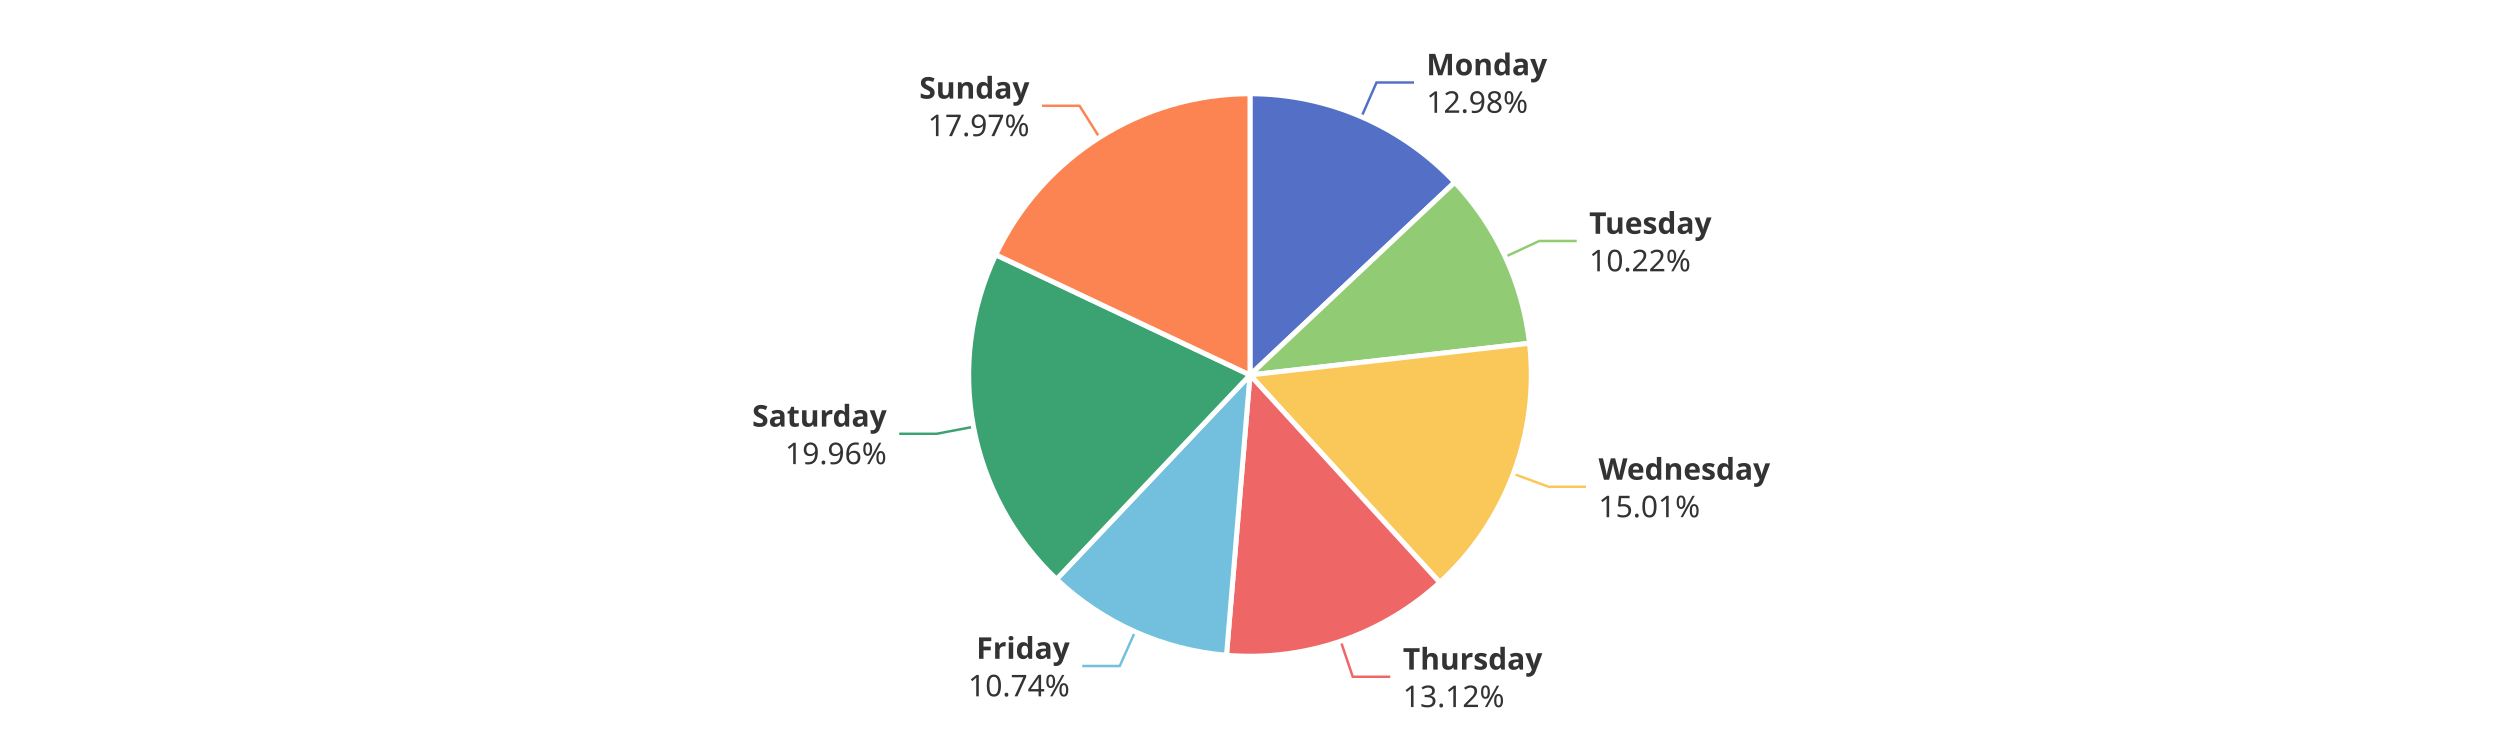
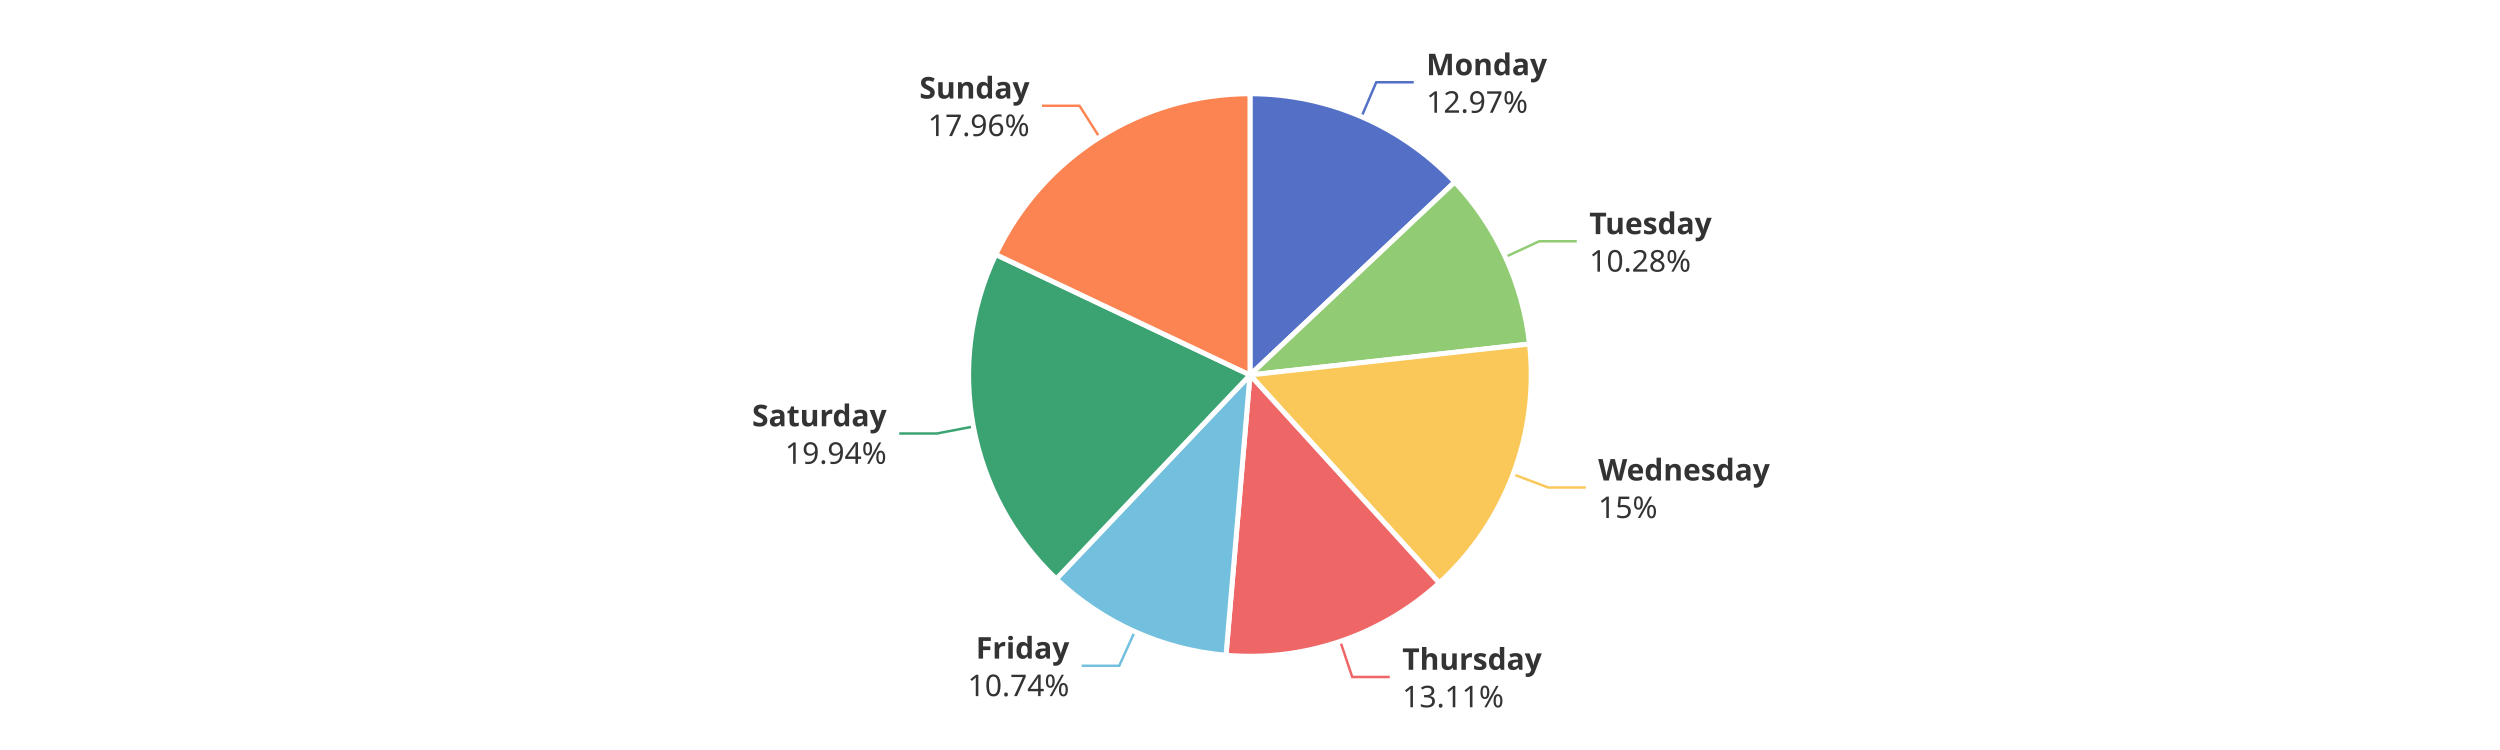
<svg xmlns="http://www.w3.org/2000/svg" width="1000" height="300" version="1.1" baseProfile="full" viewBox="0 0 1000 300">
  <rect width="1000" height="300" x="0" y="0" id="0" fill="#ffffff" />
-   <polyline points="544.6 46.7 550.6 33 565.6 33" fill="none" stroke="#5470c6" />
-   <polyline points="602.1 102.7 615.7 96.4 630.7 96.4" fill="none" stroke="#91cc75" />
-   <polyline points="605.3 189.5 619.4 194.7 634.4 194.7" fill="none" stroke="#fac858" />
-   <polyline points="536.3 256.5 541.1 270.7 556.1 270.7" fill="none" stroke="#ee6666" />
-   <polyline points="454 252.7 447.9 266.4 432.9 266.4" fill="none" stroke="#73c0de" />
-   <polyline points="389.4 170.7 374.7 173.5 359.7 173.5" fill="none" stroke="#3ba272" />
-   <polyline points="439.8 55 431.8 42.3 416.8 42.3" fill="none" stroke="#fc8452" />
-   <path d="M500 37.5A112.5 112.5 0 0 1 581.9 72.9L500 150Z" fill="#5470c6" stroke="#fff" stroke-width="2" stroke-linejoin="round" />
-   <path d="M581.9 72.9A112.5 112.5 0 0 1 611.8 137.3L500 150Z" fill="#91cc75" stroke="#fff" stroke-width="2" stroke-linejoin="round" />
-   <path d="M611.8 137.3A112.5 112.5 0 0 1 575.9 233L500 150Z" fill="#fac858" stroke="#fff" stroke-width="2" stroke-linejoin="round" />
-   <path d="M575.9 233A112.5 112.5 0 0 1 490.6 262.1L500 150Z" fill="#ee6666" stroke="#fff" stroke-width="2" stroke-linejoin="round" />
-   <path d="M490.6 262.1A112.5 112.5 0 0 1 422.6 231.7L500 150Z" fill="#73c0de" stroke="#fff" stroke-width="2" stroke-linejoin="round" />
-   <path d="M422.6 231.7A112.5 112.5 0 0 1 398.3 101.9L500 150Z" fill="#3ba272" stroke="#fff" stroke-width="2" stroke-linejoin="round" />
-   <path d="M398.3 101.9A112.5 112.5 0 0 1 500 37.5L500 150Z" fill="#fc8452" stroke="#fff" stroke-width="2" stroke-linejoin="round" />
-   <path d="M0 -15l42.8 0l0 30l-42.8 0Z" transform="translate(570.5628 32.9545)" fill="none" />
-   <text dominant-baseline="central" text-anchor="start" style="font-size:12px;font-family:sans-serif;font-weight:bold;" y="-7.5" transform="translate(570.5628 32.9545)" fill="#333" stroke="rgb(255,255,255)" stroke-width="2" paint-order="stroke" stroke-miterlimit="2">Monday</text>
-   <text dominant-baseline="central" text-anchor="start" style="font-size:12px;font-family:sans-serif;" y="7.5" transform="translate(570.5628 32.9545)" fill="#333" stroke="rgb(255,255,255)" stroke-width="2" paint-order="stroke" stroke-miterlimit="2">12.98%</text>
-   <path d="M0 -15l46.2 0l0 30l-46.2 0Z" transform="translate(635.6706 96.3664)" fill="none" />
-   <text dominant-baseline="central" text-anchor="start" style="font-size:12px;font-family:sans-serif;font-weight:bold;" y="-7.5" transform="translate(635.6706 96.3664)" fill="#333" stroke="rgb(255,255,255)" stroke-width="2" paint-order="stroke" stroke-miterlimit="2">Tuesday</text>
-   <text dominant-baseline="central" text-anchor="start" style="font-size:12px;font-family:sans-serif;" y="7.5" transform="translate(635.6706 96.3664)" fill="#333" stroke="rgb(255,255,255)" stroke-width="2" paint-order="stroke" stroke-miterlimit="2">10.22%</text>
-   <path d="M0 -15l63.6 0l0 30l-63.6 0Z" transform="translate(639.3961 194.7306)" fill="none" />
-   <text dominant-baseline="central" text-anchor="start" style="font-size:12px;font-family:sans-serif;font-weight:bold;" y="-7.5" transform="translate(639.3961 194.7306)" fill="#333" stroke="rgb(255,255,255)" stroke-width="2" paint-order="stroke" stroke-miterlimit="2">Wednesday</text>
-   <text dominant-baseline="central" text-anchor="start" style="font-size:12px;font-family:sans-serif;" y="7.5" transform="translate(639.3961 194.7306)" fill="#333" stroke="rgb(255,255,255)" stroke-width="2" paint-order="stroke" stroke-miterlimit="2">15.01%</text>
-   <path d="M0 -15l50.2 0l0 30l-50.2 0Z" transform="translate(561.1479 270.6777)" fill="none" />
-   <text dominant-baseline="central" text-anchor="start" style="font-size:12px;font-family:sans-serif;font-weight:bold;" y="-7.5" transform="translate(561.1479 270.6777)" fill="#333" stroke="rgb(255,255,255)" stroke-width="2" paint-order="stroke" stroke-miterlimit="2">Thursday</text>
-   <text dominant-baseline="central" text-anchor="start" style="font-size:12px;font-family:sans-serif;" y="7.5" transform="translate(561.1479 270.6777)" fill="#333" stroke="rgb(255,255,255)" stroke-width="2" paint-order="stroke" stroke-miterlimit="2">13.12%</text>
-   <path d="M-40.9 -15l40.9 0l0 30l-40.9 0Z" transform="translate(427.8972 266.3682)" fill="none" />
-   <text dominant-baseline="central" text-anchor="end" style="font-size:12px;font-family:sans-serif;font-weight:bold;" y="-7.5" transform="translate(427.8972 266.3682)" fill="#333" stroke="rgb(255,255,255)" stroke-width="2" paint-order="stroke" stroke-miterlimit="2">Friday</text>
-   <text dominant-baseline="central" text-anchor="end" style="font-size:12px;font-family:sans-serif;" y="7.5" transform="translate(427.8972 266.3682)" fill="#333" stroke="rgb(255,255,255)" stroke-width="2" paint-order="stroke" stroke-miterlimit="2">10.74%</text>
-   <path d="M-48.2 -15l48.2 0l0 30l-48.2 0Z" transform="translate(354.6839 173.4975)" fill="none" />
-   <text dominant-baseline="central" text-anchor="end" style="font-size:12px;font-family:sans-serif;font-weight:bold;" y="-7.5" transform="translate(354.6839 173.4975)" fill="#333" stroke="rgb(255,255,255)" stroke-width="2" paint-order="stroke" stroke-miterlimit="2">Saturday</text>
-   <text dominant-baseline="central" text-anchor="end" style="font-size:12px;font-family:sans-serif;" y="7.5" transform="translate(354.6839 173.4975)" fill="#333" stroke="rgb(255,255,255)" stroke-width="2" paint-order="stroke" stroke-miterlimit="2">19.96%</text>
-   <path d="M-40.9 -15l40.9 0l0 30l-40.9 0Z" transform="translate(411.7836 42.2838)" fill="none" />
-   <text dominant-baseline="central" text-anchor="end" style="font-size:12px;font-family:sans-serif;font-weight:bold;" y="-7.5" transform="translate(411.7836 42.2838)" fill="#333" stroke="rgb(255,255,255)" stroke-width="2" paint-order="stroke" stroke-miterlimit="2">Sunday</text>
-   <text dominant-baseline="central" text-anchor="end" style="font-size:12px;font-family:sans-serif;" y="7.5" transform="translate(411.7836 42.2838)" fill="#333" stroke="rgb(255,255,255)" stroke-width="2" paint-order="stroke" stroke-miterlimit="2">17.97%</text>
+   <polyline points="544.6 46.7 550.5 32.9 565.5 32.9" fill="none" stroke="#5470c6" />
+   <polyline points="602.1 102.8 615.7 96.5 630.7 96.5" fill="none" stroke="#91cc75" />
+   <polyline points="605.2 189.7 619.3 195 634.3 195" fill="none" stroke="#fac858" />
+   <polyline points="536.1 256.5 540.9 270.8 555.9 270.8" fill="none" stroke="#ee6666" />
+   <polyline points="453.9 252.6 447.7 266.3 432.7 266.3" fill="none" stroke="#73c0de" />
+   <polyline points="389.4 170.6 374.7 173.4 359.7 173.4" fill="none" stroke="#3ba272" />
+   <polyline points="439.8 54.9 431.8 42.3 416.8 42.3" fill="none" stroke="#fc8452" />
+   <path d="M500 37.5A112.5 112.5 0 0 1 581.9 72.8L500 150Z" fill="#5470c6" stroke="#fff" stroke-width="2" stroke-linejoin="round" />
+   <path d="M581.9 72.8A112.5 112.5 0 0 1 611.8 137.6L500 150Z" fill="#91cc75" stroke="#fff" stroke-width="2" stroke-linejoin="round" />
+   <path d="M611.8 137.6A112.5 112.5 0 0 1 575.7 233.2L500 150Z" fill="#fac858" stroke="#fff" stroke-width="2" stroke-linejoin="round" />
+   <path d="M575.7 233.2A112.5 112.5 0 0 1 490.4 262.1L500 150Z" fill="#ee6666" stroke="#fff" stroke-width="2" stroke-linejoin="round" />
+   <path d="M490.4 262.1A112.5 112.5 0 0 1 422.5 231.6L500 150Z" fill="#73c0de" stroke="#fff" stroke-width="2" stroke-linejoin="round" />
+   <path d="M422.5 231.6A112.5 112.5 0 0 1 398.3 101.8L500 150Z" fill="#3ba272" stroke="#fff" stroke-width="2" stroke-linejoin="round" />
+   <path d="M398.3 101.8A112.5 112.5 0 0 1 500 37.5L500 150Z" fill="#fc8452" stroke="#fff" stroke-width="2" stroke-linejoin="round" />
+   <path d="M0 -15l42.8 0l0 30l-42.8 0Z" transform="translate(570.5213 32.9366)" fill="none" />
+   <text dominant-baseline="central" text-anchor="start" style="font-size:12px;font-family:sans-serif;font-weight:bold;" y="-7.5" transform="translate(570.5213 32.9366)" fill="#333" stroke="rgb(255,255,255)" stroke-width="2" paint-order="stroke" stroke-miterlimit="2">Monday</text>
+   <text dominant-baseline="central" text-anchor="start" style="font-size:12px;font-family:sans-serif;" y="7.5" transform="translate(570.5213 32.9366)" fill="#333" stroke="rgb(255,255,255)" stroke-width="2" paint-order="stroke" stroke-miterlimit="2">12.97%</text>
+   <path d="M0 -15l46.2 0l0 30l-46.2 0Z" transform="translate(635.7318 96.4986)" fill="none" />
+   <text dominant-baseline="central" text-anchor="start" style="font-size:12px;font-family:sans-serif;font-weight:bold;" y="-7.5" transform="translate(635.7318 96.4986)" fill="#333" stroke="rgb(255,255,255)" stroke-width="2" paint-order="stroke" stroke-miterlimit="2">Tuesday</text>
+   <text dominant-baseline="central" text-anchor="start" style="font-size:12px;font-family:sans-serif;" y="7.5" transform="translate(635.7318 96.4986)" fill="#333" stroke="rgb(255,255,255)" stroke-width="2" paint-order="stroke" stroke-miterlimit="2">10.28%</text>
+   <path d="M0 -15l63.6 0l0 30l-63.6 0Z" transform="translate(639.2778 195.045)" fill="none" />
+   <text dominant-baseline="central" text-anchor="start" style="font-size:12px;font-family:sans-serif;font-weight:bold;" y="-7.5" transform="translate(639.2778 195.045)" fill="#333" stroke="rgb(255,255,255)" stroke-width="2" paint-order="stroke" stroke-miterlimit="2">Wednesday</text>
+   <text dominant-baseline="central" text-anchor="start" style="font-size:12px;font-family:sans-serif;" y="7.5" transform="translate(639.2778 195.045)" fill="#333" stroke="rgb(255,255,255)" stroke-width="2" paint-order="stroke" stroke-miterlimit="2">15%</text>
+   <path d="M0 -15l50.2 0l0 30l-50.2 0Z" transform="translate(560.9164 270.7564)" fill="none" />
+   <text dominant-baseline="central" text-anchor="start" style="font-size:12px;font-family:sans-serif;font-weight:bold;" y="-7.5" transform="translate(560.9164 270.7564)" fill="#333" stroke="rgb(255,255,255)" stroke-width="2" paint-order="stroke" stroke-miterlimit="2">Thursday</text>
+   <text dominant-baseline="central" text-anchor="start" style="font-size:12px;font-family:sans-serif;" y="7.5" transform="translate(560.9164 270.7564)" fill="#333" stroke="rgb(255,255,255)" stroke-width="2" paint-order="stroke" stroke-miterlimit="2">13.11%</text>
+   <path d="M-40.9 -15l40.9 0l0 30l-40.9 0Z" transform="translate(427.7194 266.2884)" fill="none" />
+   <text dominant-baseline="central" text-anchor="end" style="font-size:12px;font-family:sans-serif;font-weight:bold;" y="-7.5" transform="translate(427.7194 266.2884)" fill="#333" stroke="rgb(255,255,255)" stroke-width="2" paint-order="stroke" stroke-miterlimit="2">Friday</text>
+   <text dominant-baseline="central" text-anchor="end" style="font-size:12px;font-family:sans-serif;" y="7.5" transform="translate(427.7194 266.2884)" fill="#333" stroke="rgb(255,255,255)" stroke-width="2" paint-order="stroke" stroke-miterlimit="2">10.74%</text>
+   <path d="M-48.2 -15l48.2 0l0 30l-48.2 0Z" transform="translate(354.6577 173.3574)" fill="none" />
+   <text dominant-baseline="central" text-anchor="end" style="font-size:12px;font-family:sans-serif;font-weight:bold;" y="-7.5" transform="translate(354.6577 173.3574)" fill="#333" stroke="rgb(255,255,255)" stroke-width="2" paint-order="stroke" stroke-miterlimit="2">Saturday</text>
+   <text dominant-baseline="central" text-anchor="end" style="font-size:12px;font-family:sans-serif;" y="7.5" transform="translate(354.6577 173.3574)" fill="#333" stroke="rgb(255,255,255)" stroke-width="2" paint-order="stroke" stroke-miterlimit="2">19.94%</text>
+   <path d="M-40.9 -15l40.9 0l0 30l-40.9 0Z" transform="translate(411.8235 42.2586)" fill="none" />
+   <text dominant-baseline="central" text-anchor="end" style="font-size:12px;font-family:sans-serif;font-weight:bold;" y="-7.5" transform="translate(411.8235 42.2586)" fill="#333" stroke="rgb(255,255,255)" stroke-width="2" paint-order="stroke" stroke-miterlimit="2">Sunday</text>
+   <text dominant-baseline="central" text-anchor="end" style="font-size:12px;font-family:sans-serif;" y="7.5" transform="translate(411.8235 42.2586)" fill="#333" stroke="rgb(255,255,255)" stroke-width="2" paint-order="stroke" stroke-miterlimit="2">17.96%</text>
</svg>
